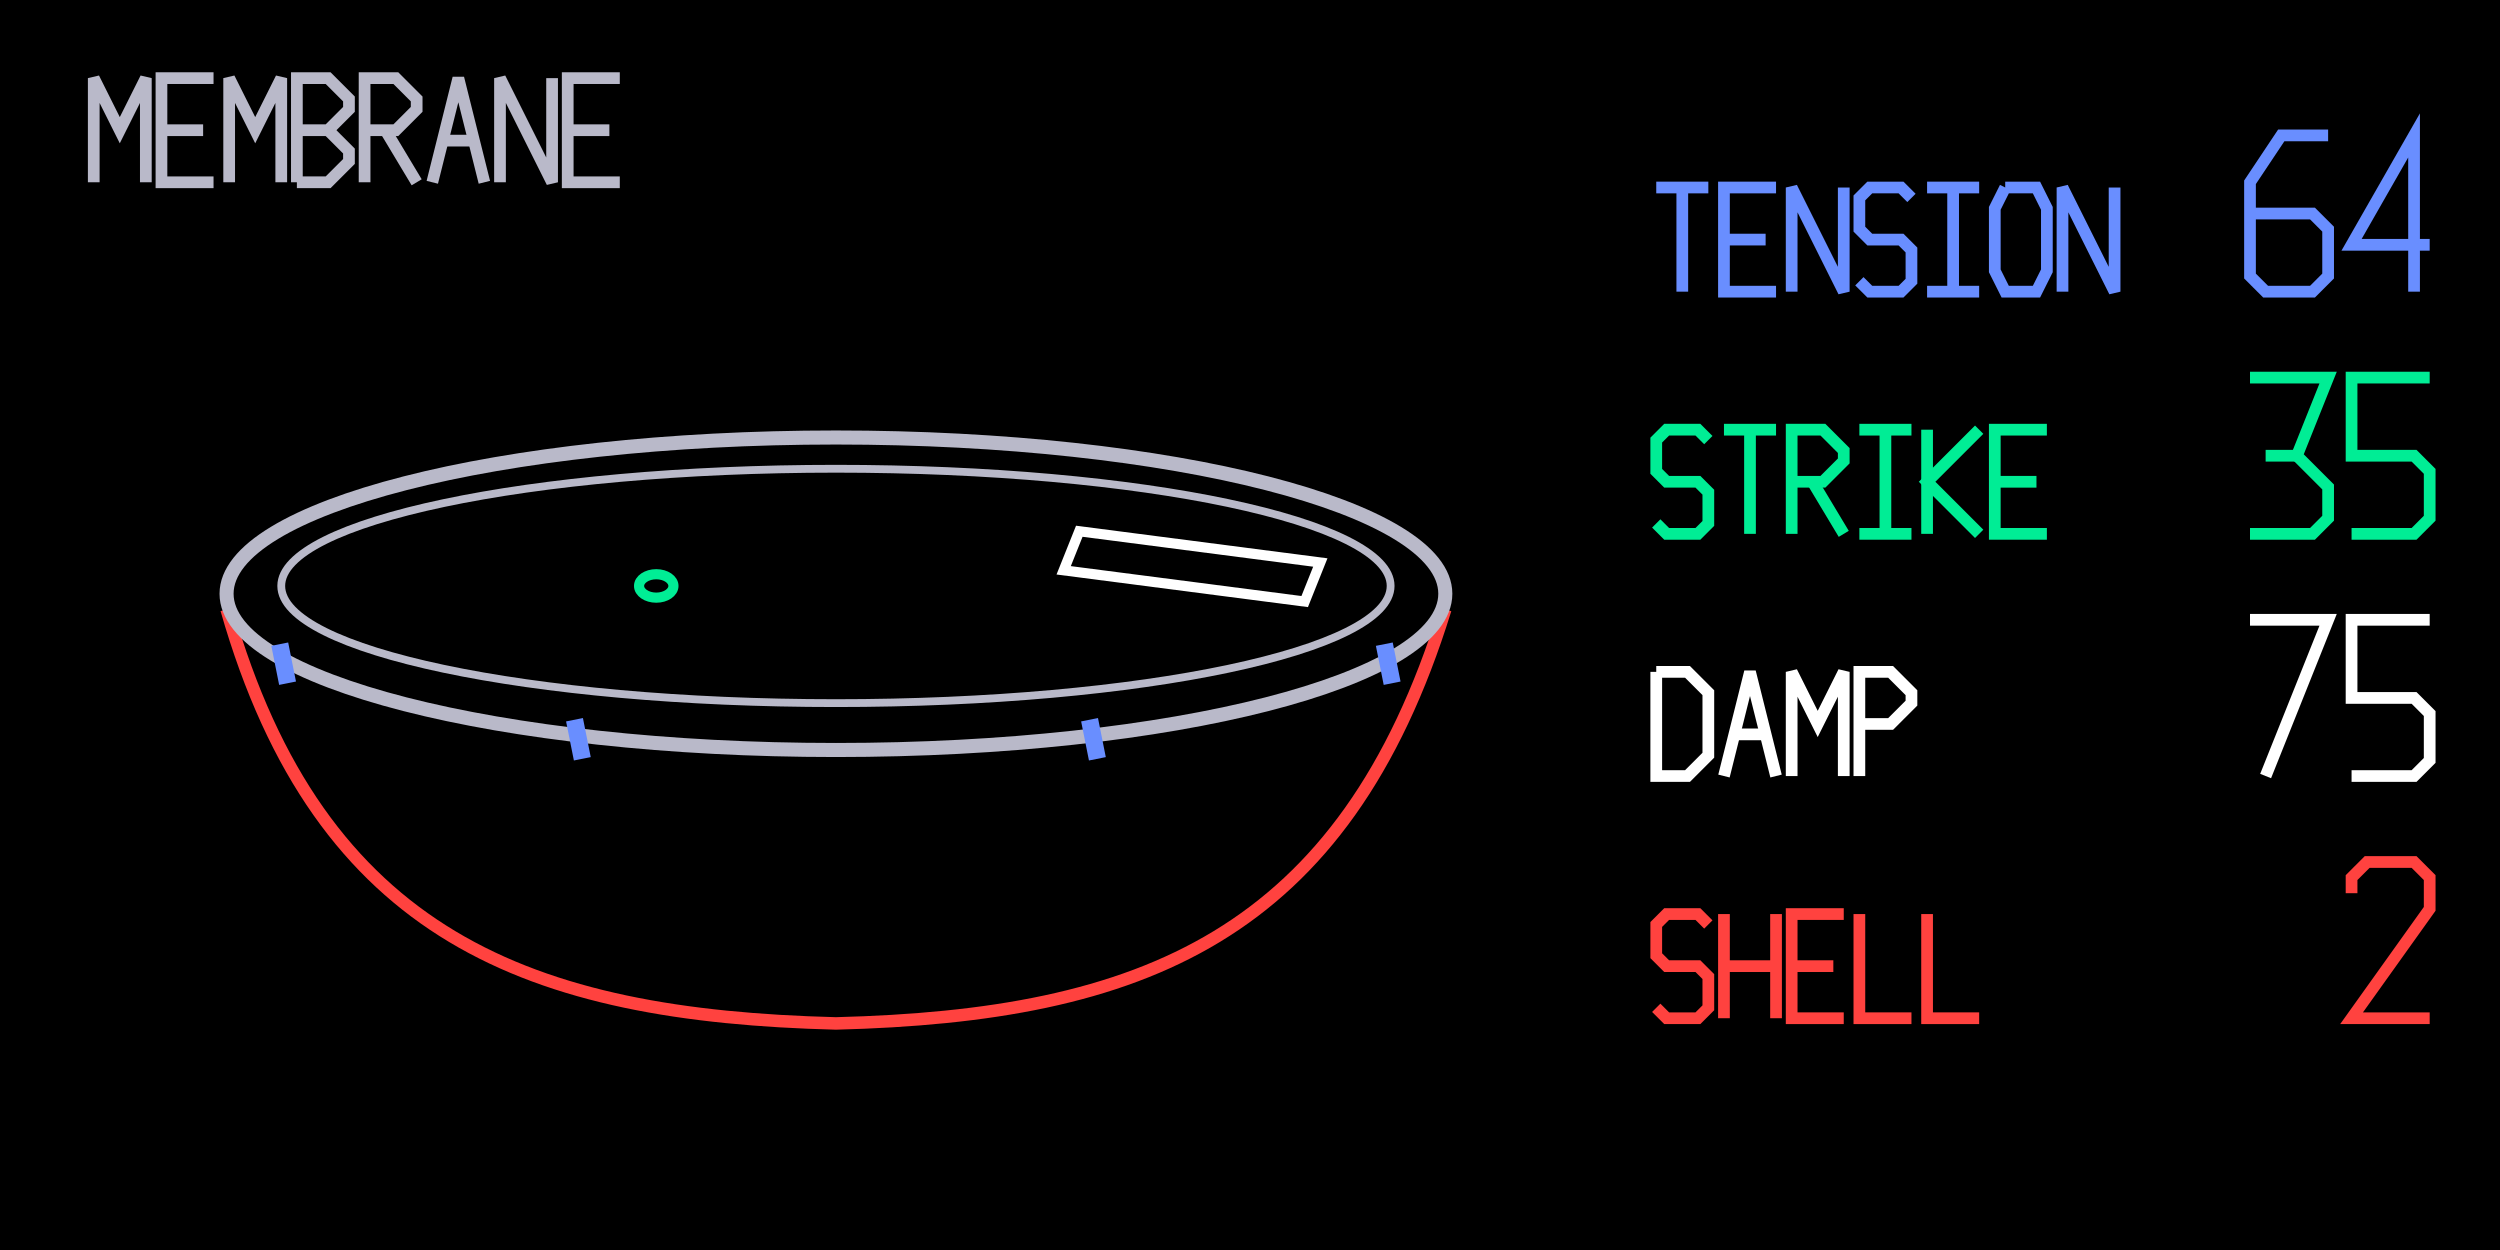
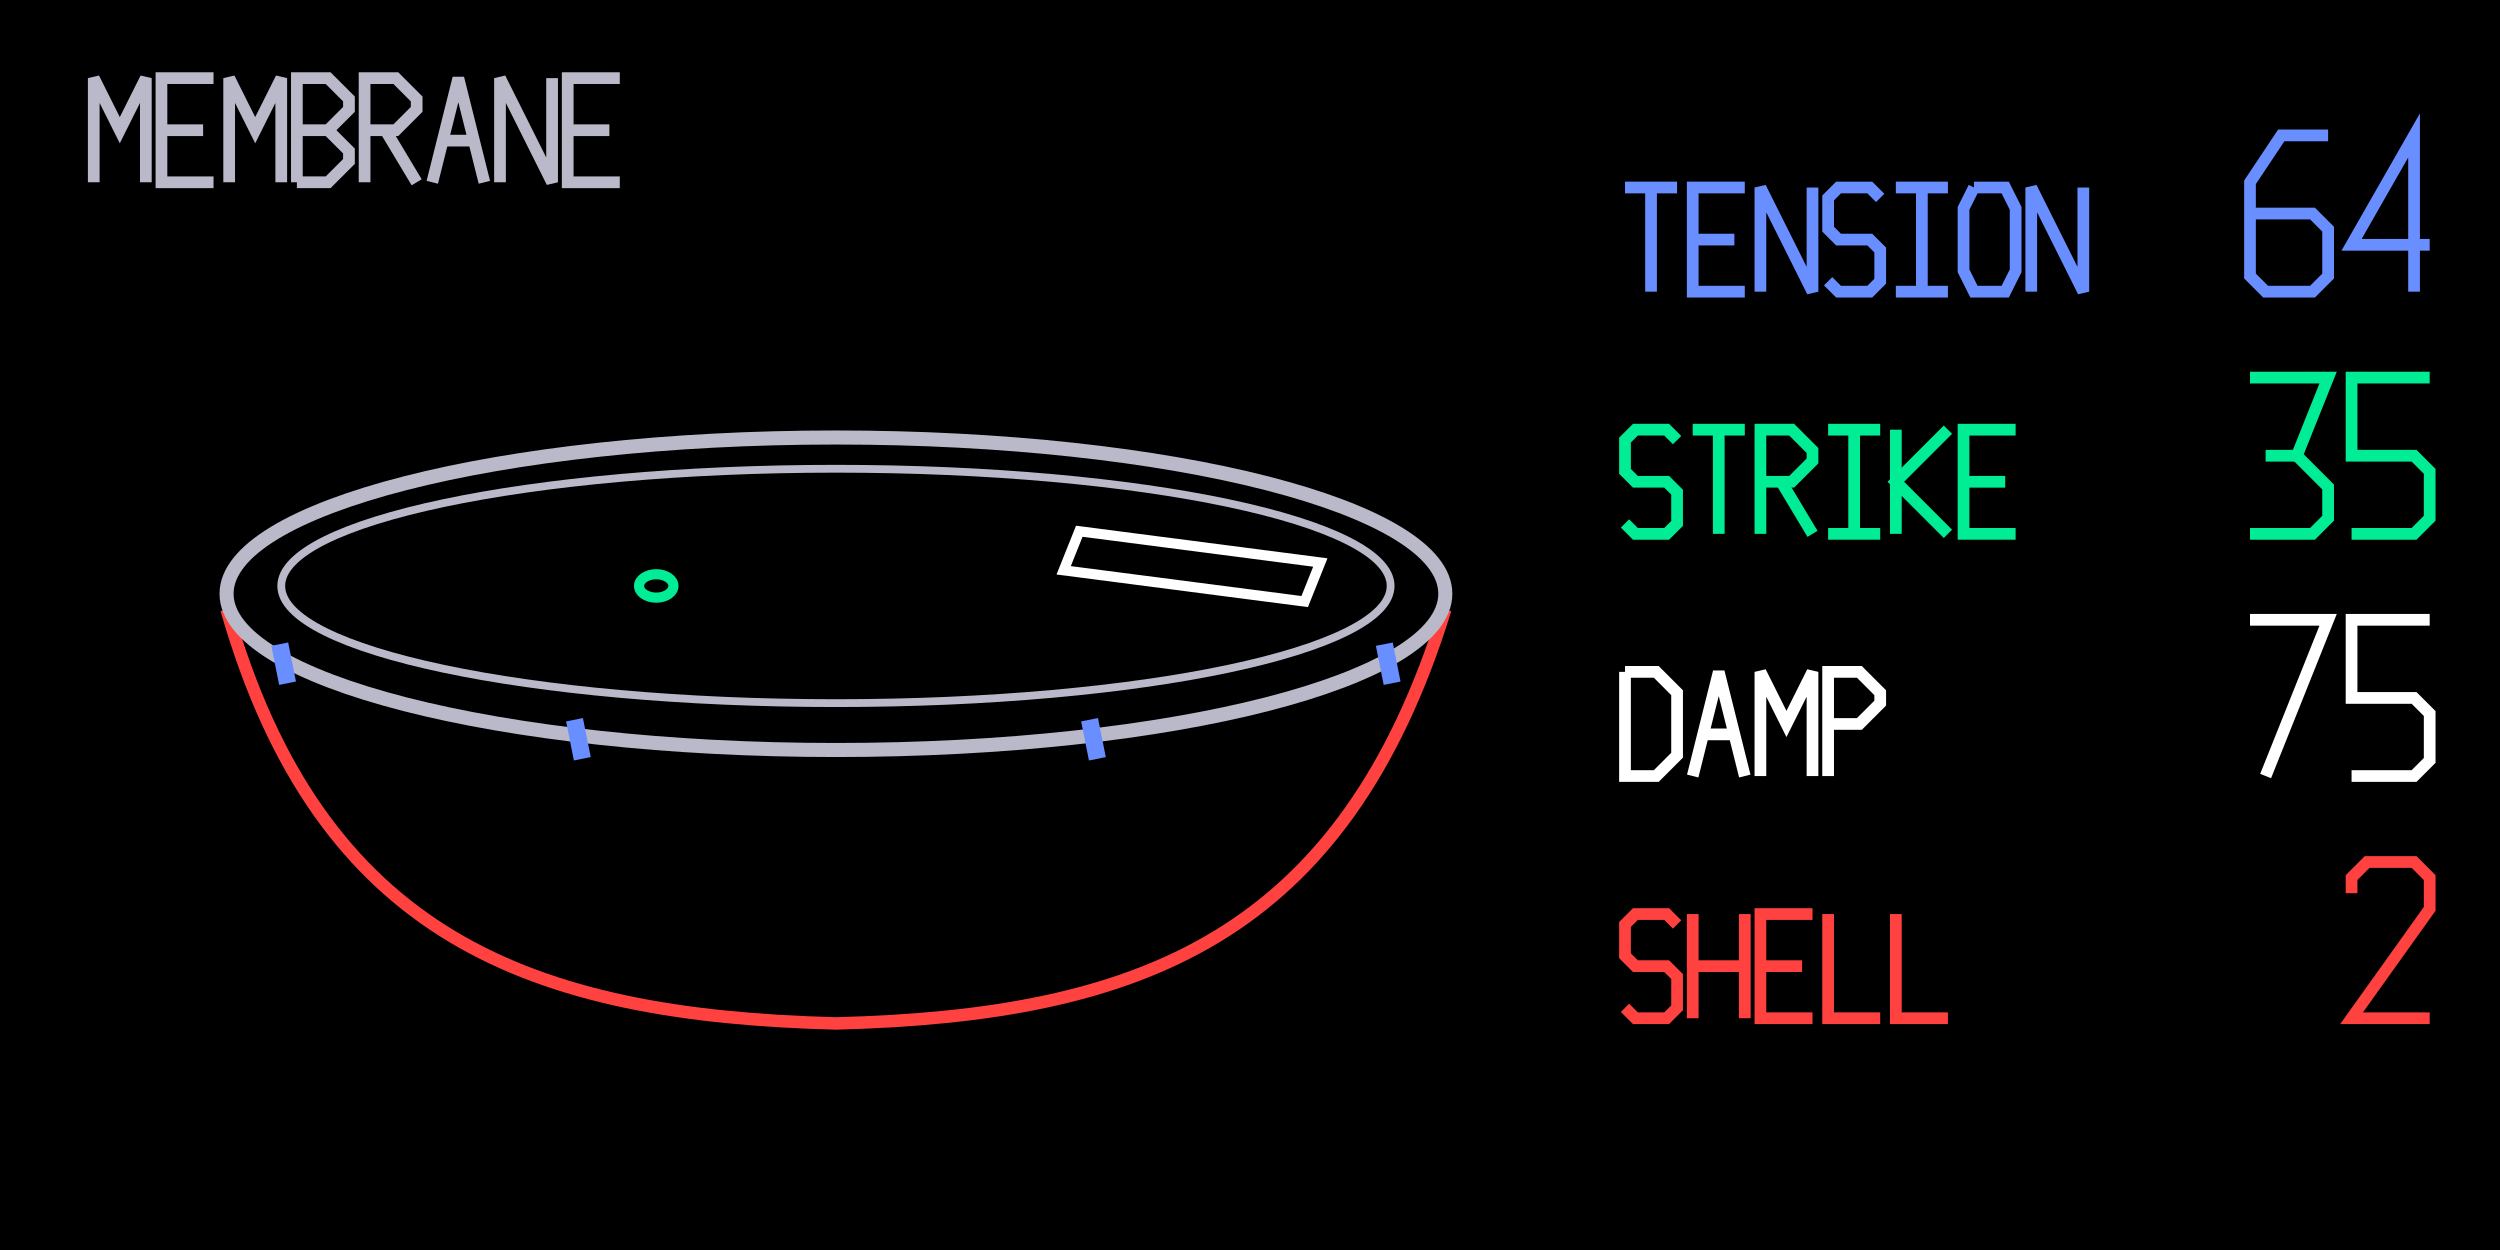
<svg xmlns="http://www.w3.org/2000/svg" width="320" height="160" viewBox="0 0 320 160">
  <rect x="0" y="0" width="320" height="160" fill="#000000" />
  <path id="instrument-0" d="M 12,23.333 L 12,10 L 15.333,16.667 L 18.667,10 L 18.667,23.333" fill="none" stroke="#b9b9c9" stroke-width="1.5" />
  <path id="instrument-1" d="M 27.333,10 L 20.667,10 L 20.667,23.333 L 27.333,23.333" fill="none" stroke="#b9b9c9" stroke-width="1.5" />
  <path id="instrument-2" d="M 20.667,16.667 L 26,16.667" fill="none" stroke="#b9b9c9" stroke-width="1.5" />
  <path id="instrument-3" d="M 29.333,23.333 L 29.333,10 L 32.667,16.667 L 36,10 L 36,23.333" fill="none" stroke="#b9b9c9" stroke-width="1.5" />
  <path id="instrument-4" d="M 38,23.333 L 38,10 L 42,10 L 44.667,12.667 L 44.667,14 L 42,16.667 L 38,16.667" fill="none" stroke="#b9b9c9" stroke-width="1.5" />
  <path id="instrument-5" d="M 42,16.667 L 44.667,19.333 L 44.667,20.667 L 42,23.333 L 38,23.333" fill="none" stroke="#b9b9c9" stroke-width="1.5" />
  <path id="instrument-6" d="M 46.667,23.333 L 46.667,10 L 50.667,10 L 53.333,12.667 L 53.333,14 L 50.667,16.667 L 46.667,16.667" fill="none" stroke="#b9b9c9" stroke-width="1.5" />
  <path id="instrument-7" d="M 49.333,16.667 L 53.333,23.333" fill="none" stroke="#b9b9c9" stroke-width="1.5" />
  <path id="instrument-8" d="M 55.333,23.333 L 58.667,10 L 62,23.333" fill="none" stroke="#b9b9c9" stroke-width="1.5" />
  <path id="instrument-9" d="M 56.667,18 L 60.667,18" fill="none" stroke="#b9b9c9" stroke-width="1.5" />
  <path id="instrument-10" d="M 64,23.333 L 64,10 L 70.667,23.333 L 70.667,10" fill="none" stroke="#b9b9c9" stroke-width="1.5" />
  <path id="instrument-11" d="M 79.333,10 L 72.667,10 L 72.667,23.333 L 79.333,23.333" fill="none" stroke="#b9b9c9" stroke-width="1.5" />
  <path id="instrument-12" d="M 72.667,16.667 L 78,16.667" fill="none" stroke="#b9b9c9" stroke-width="1.5" />
  <path id="shell-left" d="M 29 78 C 41 120 68 130 107 131 C 146 130 172 120 185 78" fill="#000000" stroke="#ff423f" stroke-width="1.6" />
  <path id="rim-outer" d="M 29 76 C 29 64.954 63.922 56 107 56 C 150.078 56 185 64.954 185 76 C 185 87.046 150.078 96 107 96 C 63.922 96 29 87.046 29 76 Z" fill="#000000" stroke="#b9b9c9" stroke-width="1.8" />
  <path id="skin" d="M 36 75 C 36 66.716 67.788 60 107 60 C 146.212 60 178 66.716 178 75 C 178 83.284 146.212 90 107 90 C 67.788 90 36 83.284 36 75 Z" fill="#000000" stroke="#b9b9c9" stroke-width="1" />
  <path id="tension-0" d="M 177.192,82.452 L 178.192,87.452" fill="none" stroke="#698eff" stroke-width="2.2" />
  <path id="tension-1" d="M 139.464,92.126 L 140.464,97.126" fill="none" stroke="#698eff" stroke-width="2.2" />
  <path id="tension-2" d="M 73.536,92.126 L 74.536,97.126" fill="none" stroke="#698eff" stroke-width="2.2" />
  <path id="tension-3" d="M 35.808,82.452 L 36.808,87.452" fill="none" stroke="#698eff" stroke-width="2.2" />
  <path id="strike-contact" d="M 81.8 75 C 81.8 74.172 82.785 73.5 84 73.5 C 85.215 73.5 86.2 74.172 86.2 75 C 86.2 75.828 85.215 76.5 84 76.5 C 82.785 76.5 81.8 75.828 81.8 75 Z" fill="#000000" stroke="#00ed95" stroke-width="1.3" />
  <path id="damping-contact" d="M 138.15 68 L 169 72 L 167 77 L 136.15 73 Z" fill="#000000" stroke="#ffffff" stroke-width="1.3" />
-   <path id="name-0-0" d="M 212,24 L 218.667,24" fill="none" stroke="#698eff" stroke-width="1.5" />
-   <path id="name-0-1" d="M 215.333,24 L 215.333,37.333" fill="none" stroke="#698eff" stroke-width="1.5" />
-   <path id="name-0-2" d="M 227.333,24 L 220.667,24 L 220.667,37.333 L 227.333,37.333" fill="none" stroke="#698eff" stroke-width="1.5" />
-   <path id="name-0-3" d="M 220.667,30.667 L 226,30.667" fill="none" stroke="#698eff" stroke-width="1.5" />
-   <path id="name-0-4" d="M 229.333,37.333 L 229.333,24 L 236,37.333 L 236,24" fill="none" stroke="#698eff" stroke-width="1.5" />
-   <path id="name-0-5" d="M 244.667,25.333 L 243.333,24 L 239.333,24 L 238,25.333 L 238,29.333 L 239.333,30.667 L 243.333,30.667 L 244.667,32 L 244.667,36 L 243.333,37.333 L 239.333,37.333 L 238,36" fill="none" stroke="#698eff" stroke-width="1.5" />
-   <path id="name-0-6" d="M 246.667,24 L 253.333,24" fill="none" stroke="#698eff" stroke-width="1.5" />
-   <path id="name-0-7" d="M 250,24 L 250,37.333" fill="none" stroke="#698eff" stroke-width="1.5" />
-   <path id="name-0-8" d="M 246.667,37.333 L 253.333,37.333" fill="none" stroke="#698eff" stroke-width="1.5" />
-   <path id="name-0-9" d="M 256.667,24 L 260.667,24 L 262,26.667 L 262,34.667 L 260.667,37.333 L 256.667,37.333 L 255.333,34.667 L 255.333,26.667 L 256.667,24" fill="none" stroke="#698eff" stroke-width="1.5" />
-   <path id="name-0-10" d="M 264,37.333 L 264,24 L 270.667,37.333 L 270.667,24" fill="none" stroke="#698eff" stroke-width="1.5" />
+   <path id="name-0-0" d="M 208,24 L 214.667,24" fill="none" stroke="#698eff" stroke-width="1.5" />
+   <path id="name-0-1" d="M 211.333,24 L 211.333,37.333" fill="none" stroke="#698eff" stroke-width="1.5" />
+   <path id="name-0-2" d="M 223.333,24 L 216.667,24 L 216.667,37.333 L 223.333,37.333" fill="none" stroke="#698eff" stroke-width="1.5" />
+   <path id="name-0-3" d="M 216.667,30.667 L 222,30.667" fill="none" stroke="#698eff" stroke-width="1.5" />
+   <path id="name-0-4" d="M 225.333,37.333 L 225.333,24 L 232,37.333 L 232,24" fill="none" stroke="#698eff" stroke-width="1.5" />
+   <path id="name-0-5" d="M 240.667,25.333 L 239.333,24 L 235.333,24 L 234,25.333 L 234,29.333 L 235.333,30.667 L 239.333,30.667 L 240.667,32 L 240.667,36 L 239.333,37.333 L 235.333,37.333 L 234,36" fill="none" stroke="#698eff" stroke-width="1.5" />
+   <path id="name-0-6" d="M 242.667,24 L 249.333,24" fill="none" stroke="#698eff" stroke-width="1.5" />
+   <path id="name-0-7" d="M 246,24 L 246,37.333" fill="none" stroke="#698eff" stroke-width="1.5" />
+   <path id="name-0-8" d="M 242.667,37.333 L 249.333,37.333" fill="none" stroke="#698eff" stroke-width="1.5" />
+   <path id="name-0-9" d="M 252.667,24 L 256.667,24 L 258,26.667 L 258,34.667 L 256.667,37.333 L 252.667,37.333 L 251.333,34.667 L 251.333,26.667 L 252.667,24" fill="none" stroke="#698eff" stroke-width="1.5" />
+   <path id="name-0-10" d="M 260,37.333 L 260,24 L 266.667,37.333 L 266.667,24" fill="none" stroke="#698eff" stroke-width="1.5" />
  <path id="value-0-0" d="M 298,17.333 L 292,17.333 L 288,23.333 L 288,35.333 L 290,37.333 L 296,37.333 L 298,35.333 L 298,29.333 L 296,27.333 L 288,27.333" fill="none" stroke="#698eff" stroke-width="1.5" />
  <path id="value-0-1" d="M 309,37.333 L 309,17.333 L 301,31.333 L 311,31.333" fill="none" stroke="#698eff" stroke-width="1.5" />
-   <path id="name-1-0" d="M 218.667,56.333 L 217.333,55 L 213.333,55 L 212,56.333 L 212,60.333 L 213.333,61.667 L 217.333,61.667 L 218.667,63 L 218.667,67 L 217.333,68.333 L 213.333,68.333 L 212,67" fill="none" stroke="#00ed95" stroke-width="1.5" />
-   <path id="name-1-1" d="M 220.667,55 L 227.333,55" fill="none" stroke="#00ed95" stroke-width="1.5" />
-   <path id="name-1-2" d="M 224,55 L 224,68.333" fill="none" stroke="#00ed95" stroke-width="1.5" />
-   <path id="name-1-3" d="M 229.333,68.333 L 229.333,55 L 233.333,55 L 236,57.667 L 236,59 L 233.333,61.667 L 229.333,61.667" fill="none" stroke="#00ed95" stroke-width="1.5" />
-   <path id="name-1-4" d="M 232,61.667 L 236,68.333" fill="none" stroke="#00ed95" stroke-width="1.5" />
-   <path id="name-1-5" d="M 238,55 L 244.667,55" fill="none" stroke="#00ed95" stroke-width="1.5" />
-   <path id="name-1-6" d="M 241.333,55 L 241.333,68.333" fill="none" stroke="#00ed95" stroke-width="1.5" />
-   <path id="name-1-7" d="M 238,68.333 L 244.667,68.333" fill="none" stroke="#00ed95" stroke-width="1.5" />
-   <path id="name-1-8" d="M 246.667,55 L 246.667,68.333" fill="none" stroke="#00ed95" stroke-width="1.5" />
-   <path id="name-1-9" d="M 253.333,55 L 246.667,61.667 L 253.333,68.333" fill="none" stroke="#00ed95" stroke-width="1.5" />
-   <path id="name-1-10" d="M 262,55 L 255.333,55 L 255.333,68.333 L 262,68.333" fill="none" stroke="#00ed95" stroke-width="1.5" />
-   <path id="name-1-11" d="M 255.333,61.667 L 260.667,61.667" fill="none" stroke="#00ed95" stroke-width="1.5" />
+   <path id="name-1-0" d="M 214.667,56.333 L 213.333,55 L 209.333,55 L 208,56.333 L 208,60.333 L 209.333,61.667 L 213.333,61.667 L 214.667,63 L 214.667,67 L 213.333,68.333 L 209.333,68.333 L 208,67" fill="none" stroke="#00ed95" stroke-width="1.5" />
+   <path id="name-1-1" d="M 216.667,55 L 223.333,55" fill="none" stroke="#00ed95" stroke-width="1.5" />
+   <path id="name-1-2" d="M 220,55 L 220,68.333" fill="none" stroke="#00ed95" stroke-width="1.5" />
+   <path id="name-1-3" d="M 225.333,68.333 L 225.333,55 L 229.333,55 L 232,57.667 L 232,59 L 229.333,61.667 L 225.333,61.667" fill="none" stroke="#00ed95" stroke-width="1.5" />
+   <path id="name-1-4" d="M 228,61.667 L 232,68.333" fill="none" stroke="#00ed95" stroke-width="1.5" />
+   <path id="name-1-5" d="M 234,55 L 240.667,55" fill="none" stroke="#00ed95" stroke-width="1.5" />
+   <path id="name-1-6" d="M 237.333,55 L 237.333,68.333" fill="none" stroke="#00ed95" stroke-width="1.5" />
+   <path id="name-1-7" d="M 234,68.333 L 240.667,68.333" fill="none" stroke="#00ed95" stroke-width="1.5" />
+   <path id="name-1-8" d="M 242.667,55 L 242.667,68.333" fill="none" stroke="#00ed95" stroke-width="1.5" />
+   <path id="name-1-9" d="M 249.333,55 L 242.667,61.667 L 249.333,68.333" fill="none" stroke="#00ed95" stroke-width="1.5" />
+   <path id="name-1-10" d="M 258,55 L 251.333,55 L 251.333,68.333 L 258,68.333" fill="none" stroke="#00ed95" stroke-width="1.5" />
+   <path id="name-1-11" d="M 251.333,61.667 L 256.667,61.667" fill="none" stroke="#00ed95" stroke-width="1.5" />
  <path id="value-1-0" d="M 288,48.333 L 298,48.333 L 294,58.333 L 298,62.333 L 298,66.333 L 296,68.333 L 288,68.333" fill="none" stroke="#00ed95" stroke-width="1.5" />
  <path id="value-1-1" d="M 290,58.333 L 294,58.333" fill="none" stroke="#00ed95" stroke-width="1.5" />
  <path id="value-1-2" d="M 311,48.333 L 301,48.333 L 301,58.333 L 309,58.333 L 311,60.333 L 311,66.333 L 309,68.333 L 301,68.333" fill="none" stroke="#00ed95" stroke-width="1.5" />
-   <path id="name-2-0" d="M 212,86 L 216,86 L 218.667,88.667 L 218.667,96.667 L 216,99.333 L 212,99.333 L 212,86" fill="none" stroke="#ffffff" stroke-width="1.5" />
-   <path id="name-2-1" d="M 220.667,99.333 L 224,86 L 227.333,99.333" fill="none" stroke="#ffffff" stroke-width="1.5" />
-   <path id="name-2-2" d="M 222,94 L 226,94" fill="none" stroke="#ffffff" stroke-width="1.5" />
-   <path id="name-2-3" d="M 229.333,99.333 L 229.333,86 L 232.667,92.667 L 236,86 L 236,99.333" fill="none" stroke="#ffffff" stroke-width="1.5" />
-   <path id="name-2-4" d="M 238,99.333 L 238,86 L 242,86 L 244.667,88.667 L 244.667,90 L 242,92.667 L 238,92.667" fill="none" stroke="#ffffff" stroke-width="1.5" />
+   <path id="name-2-0" d="M 208,86 L 212,86 L 214.667,88.667 L 214.667,96.667 L 212,99.333 L 208,99.333 L 208,86" fill="none" stroke="#ffffff" stroke-width="1.5" />
+   <path id="name-2-1" d="M 216.667,99.333 L 220,86 L 223.333,99.333" fill="none" stroke="#ffffff" stroke-width="1.5" />
+   <path id="name-2-2" d="M 218,94 L 222,94" fill="none" stroke="#ffffff" stroke-width="1.5" />
+   <path id="name-2-3" d="M 225.333,99.333 L 225.333,86 L 228.667,92.667 L 232,86 L 232,99.333" fill="none" stroke="#ffffff" stroke-width="1.5" />
+   <path id="name-2-4" d="M 234,99.333 L 234,86 L 238,86 L 240.667,88.667 L 240.667,90 L 238,92.667 L 234,92.667" fill="none" stroke="#ffffff" stroke-width="1.5" />
  <path id="value-2-0" d="M 288,79.333 L 298,79.333 L 290,99.333" fill="none" stroke="#ffffff" stroke-width="1.5" />
  <path id="value-2-1" d="M 311,79.333 L 301,79.333 L 301,89.333 L 309,89.333 L 311,91.333 L 311,97.333 L 309,99.333 L 301,99.333" fill="none" stroke="#ffffff" stroke-width="1.5" />
-   <path id="name-3-0" d="M 218.667,118.333 L 217.333,117 L 213.333,117 L 212,118.333 L 212,122.333 L 213.333,123.667 L 217.333,123.667 L 218.667,125 L 218.667,129 L 217.333,130.333 L 213.333,130.333 L 212,129" fill="none" stroke="#ff423f" stroke-width="1.5" />
-   <path id="name-3-1" d="M 220.667,117 L 220.667,130.333" fill="none" stroke="#ff423f" stroke-width="1.5" />
-   <path id="name-3-2" d="M 227.333,117 L 227.333,130.333" fill="none" stroke="#ff423f" stroke-width="1.5" />
-   <path id="name-3-3" d="M 220.667,123.667 L 227.333,123.667" fill="none" stroke="#ff423f" stroke-width="1.5" />
-   <path id="name-3-4" d="M 236,117 L 229.333,117 L 229.333,130.333 L 236,130.333" fill="none" stroke="#ff423f" stroke-width="1.5" />
-   <path id="name-3-5" d="M 229.333,123.667 L 234.667,123.667" fill="none" stroke="#ff423f" stroke-width="1.5" />
-   <path id="name-3-6" d="M 238,117 L 238,130.333 L 244.667,130.333" fill="none" stroke="#ff423f" stroke-width="1.5" />
-   <path id="name-3-7" d="M 246.667,117 L 246.667,130.333 L 253.333,130.333" fill="none" stroke="#ff423f" stroke-width="1.5" />
+   <path id="name-3-0" d="M 214.667,118.333 L 213.333,117 L 209.333,117 L 208,118.333 L 208,122.333 L 209.333,123.667 L 213.333,123.667 L 214.667,125 L 214.667,129 L 213.333,130.333 L 209.333,130.333 L 208,129" fill="none" stroke="#ff423f" stroke-width="1.5" />
+   <path id="name-3-1" d="M 216.667,117 L 216.667,130.333" fill="none" stroke="#ff423f" stroke-width="1.5" />
+   <path id="name-3-2" d="M 223.333,117 L 223.333,130.333" fill="none" stroke="#ff423f" stroke-width="1.5" />
+   <path id="name-3-3" d="M 216.667,123.667 L 223.333,123.667" fill="none" stroke="#ff423f" stroke-width="1.5" />
+   <path id="name-3-4" d="M 232,117 L 225.333,117 L 225.333,130.333 L 232,130.333" fill="none" stroke="#ff423f" stroke-width="1.5" />
+   <path id="name-3-5" d="M 225.333,123.667 L 230.667,123.667" fill="none" stroke="#ff423f" stroke-width="1.5" />
+   <path id="name-3-6" d="M 234,117 L 234,130.333 L 240.667,130.333" fill="none" stroke="#ff423f" stroke-width="1.5" />
+   <path id="name-3-7" d="M 242.667,117 L 242.667,130.333 L 249.333,130.333" fill="none" stroke="#ff423f" stroke-width="1.5" />
  <path id="value-3-0" d="M 301,114.333 L 301,112.333 L 303,110.333 L 309,110.333 L 311,112.333 L 311,116.333 L 301,130.333 L 311,130.333" fill="none" stroke="#ff423f" stroke-width="1.5" />
</svg>
